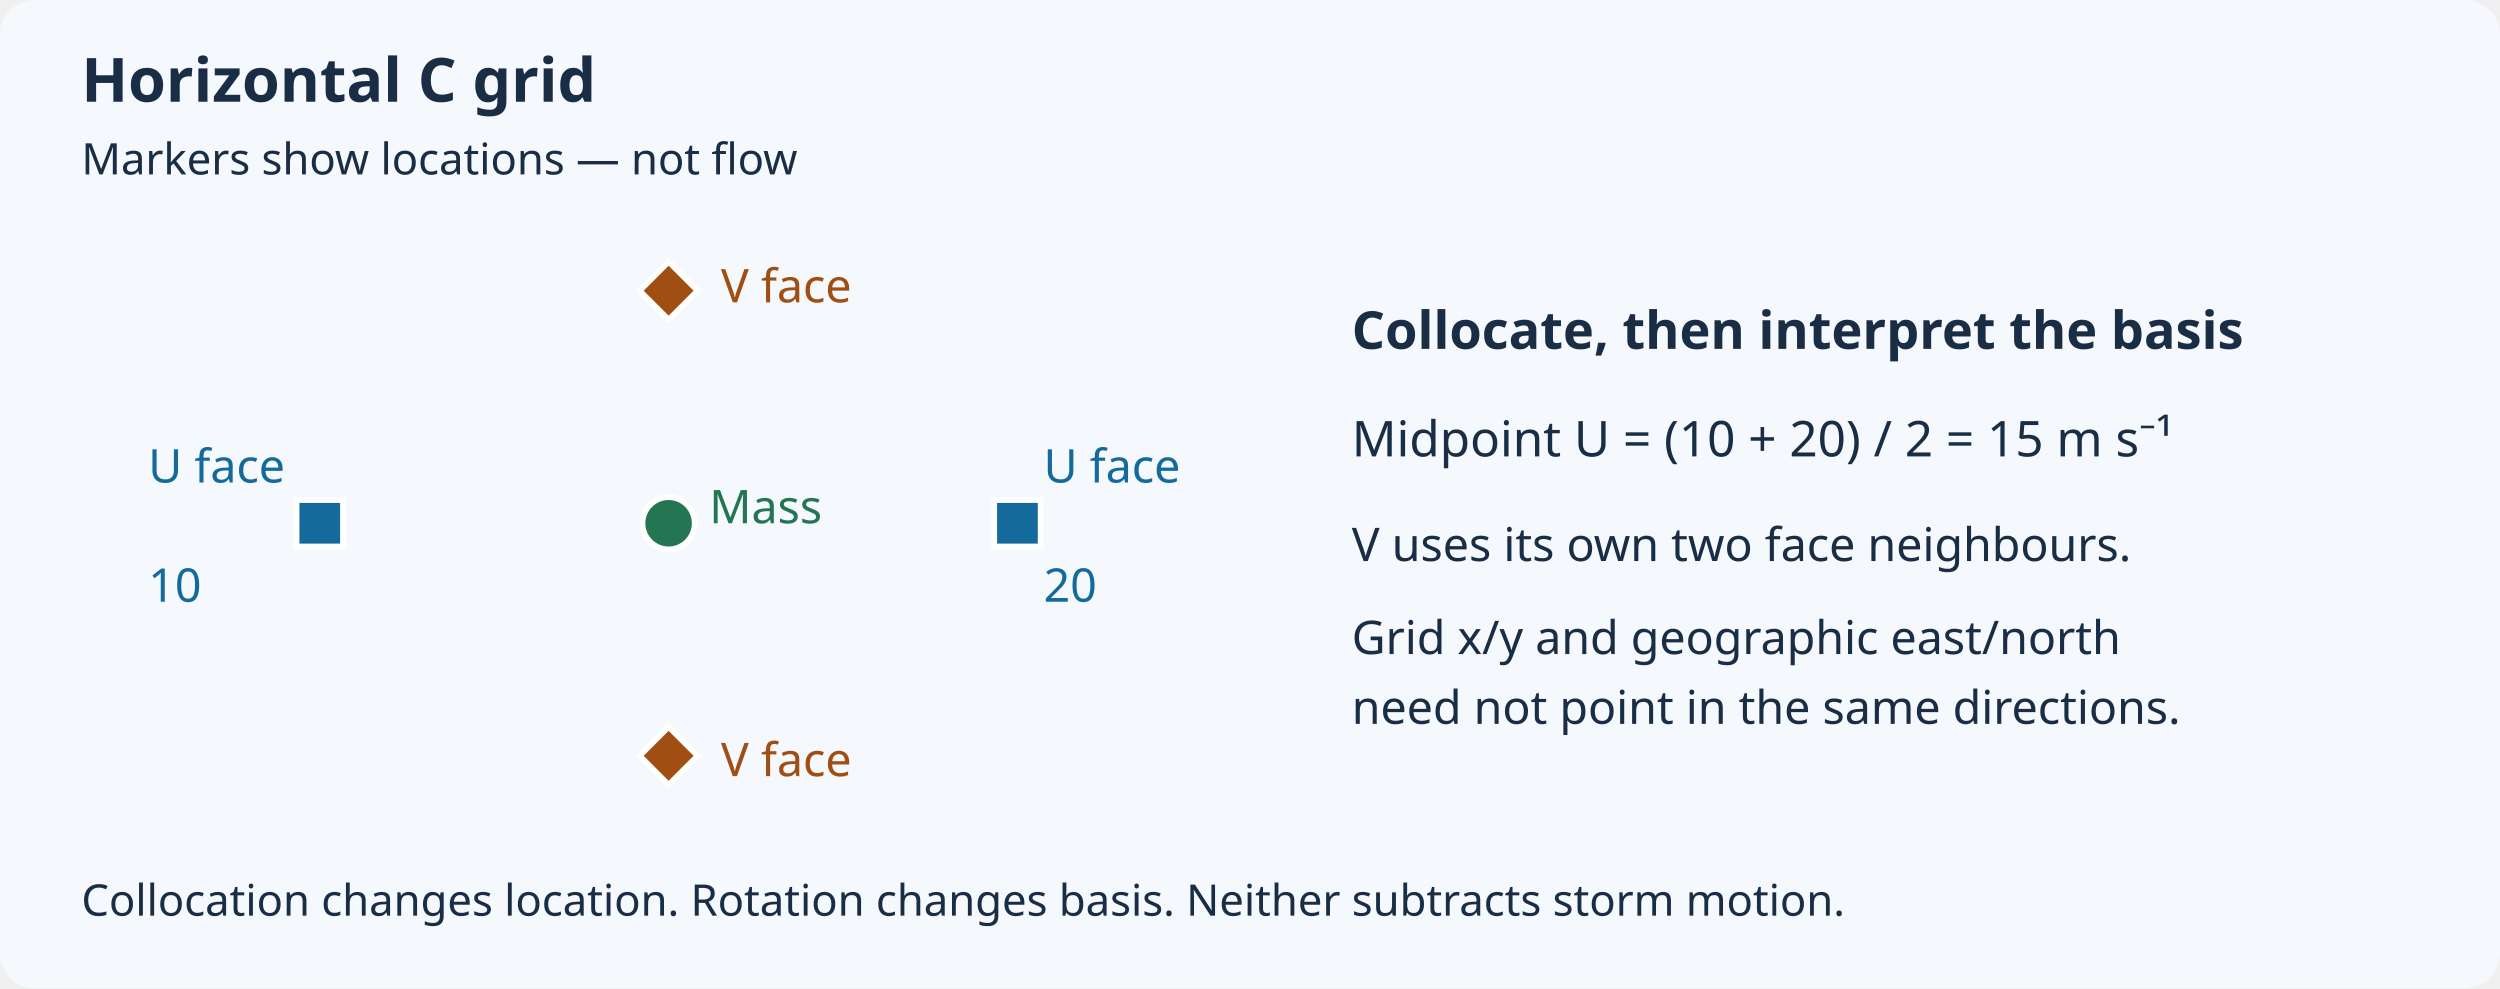
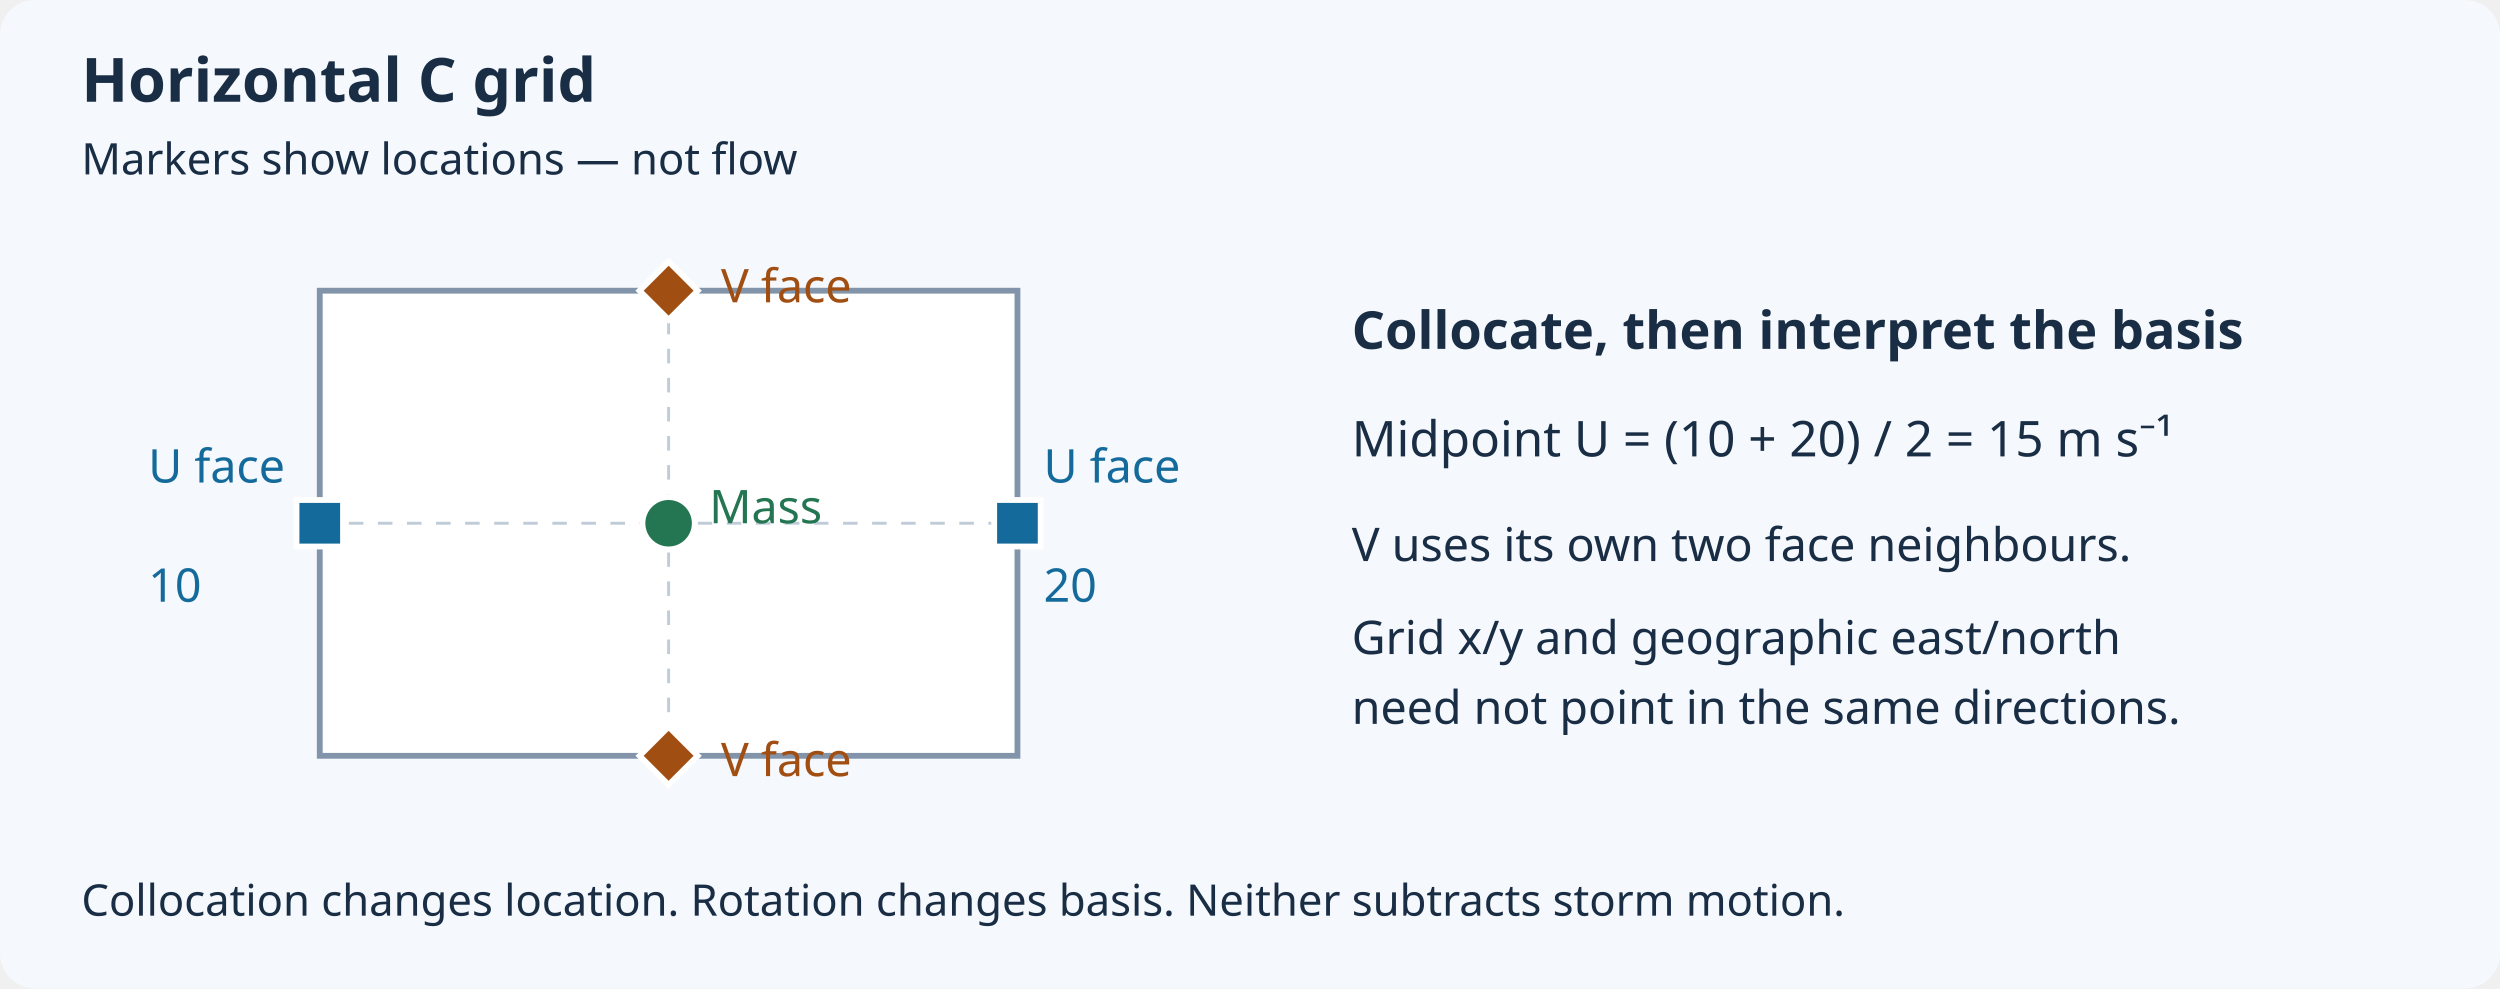
<svg xmlns="http://www.w3.org/2000/svg" viewBox="0 0 860 340" role="img" aria-labelledby="title desc">
  <rect width="860" height="340" rx="12" fill="#f5f8fc" />
  <g font-family="sans-serif" fill="#192d45">
    <text x="28" y="35" font-size="21" font-weight="bold">Horizontal C grid</text>
    <text x="28" y="60" font-size="15">Markers show locations — not flow</text>
+     <path d="M110 100H350V260H110Z" fill="#fff" stroke="#8294aa" stroke-width="2" />
+     <path d="M110 180H350M230 100V260" stroke="#c0cbd8" stroke-dasharray="5 5" />
    <g fill="#146b9b" stroke="#fff" stroke-width="2">
      <rect x="102" y="172" width="16" height="16" />
      <rect x="342" y="172" width="16" height="16" />
    </g>
    <g fill="#a14e13" stroke="#fff" stroke-width="2">
      <path d="m230 90 10 10-10 10-10-10Z" />
      <path d="m230 250 10 10-10 10-10-10Z" />
    </g>
    <circle cx="230" cy="180" r="9" fill="#247652" stroke="#fff" stroke-width="2" />
    <g font-size="16">
      <text x="51" y="166" fill="#146b9b">U face</text>
      <text x="51" y="207" fill="#146b9b">10</text>
      <text x="359" y="166" fill="#146b9b">U face</text>
      <text x="359" y="207" fill="#146b9b">20</text>
      <text x="248" y="104" fill="#a14e13">V face</text>
      <text x="248" y="267" fill="#a14e13">V face</text>
      <text x="244" y="180" fill="#247652">Mass</text>
    </g>
    <text x="465" y="120" font-size="18" font-weight="bold">Collocate, then interpret the basis</text>
    <text x="465" y="157" font-size="17">Midpoint U = (10 + 20) / 2 = 15 m s⁻¹</text>
    <text x="465" y="193" font-size="16">V uses its own two face neighbours.</text>
    <text x="465" y="225" font-size="16">Grid x/y and geographic east/north</text>
    <text x="465" y="249" font-size="16">need not point in the same directions.</text>
    <text x="28" y="315" font-size="15">Collocation changes location. Rotation changes basis. Neither subtracts storm motion.</text>
  </g>
</svg>
